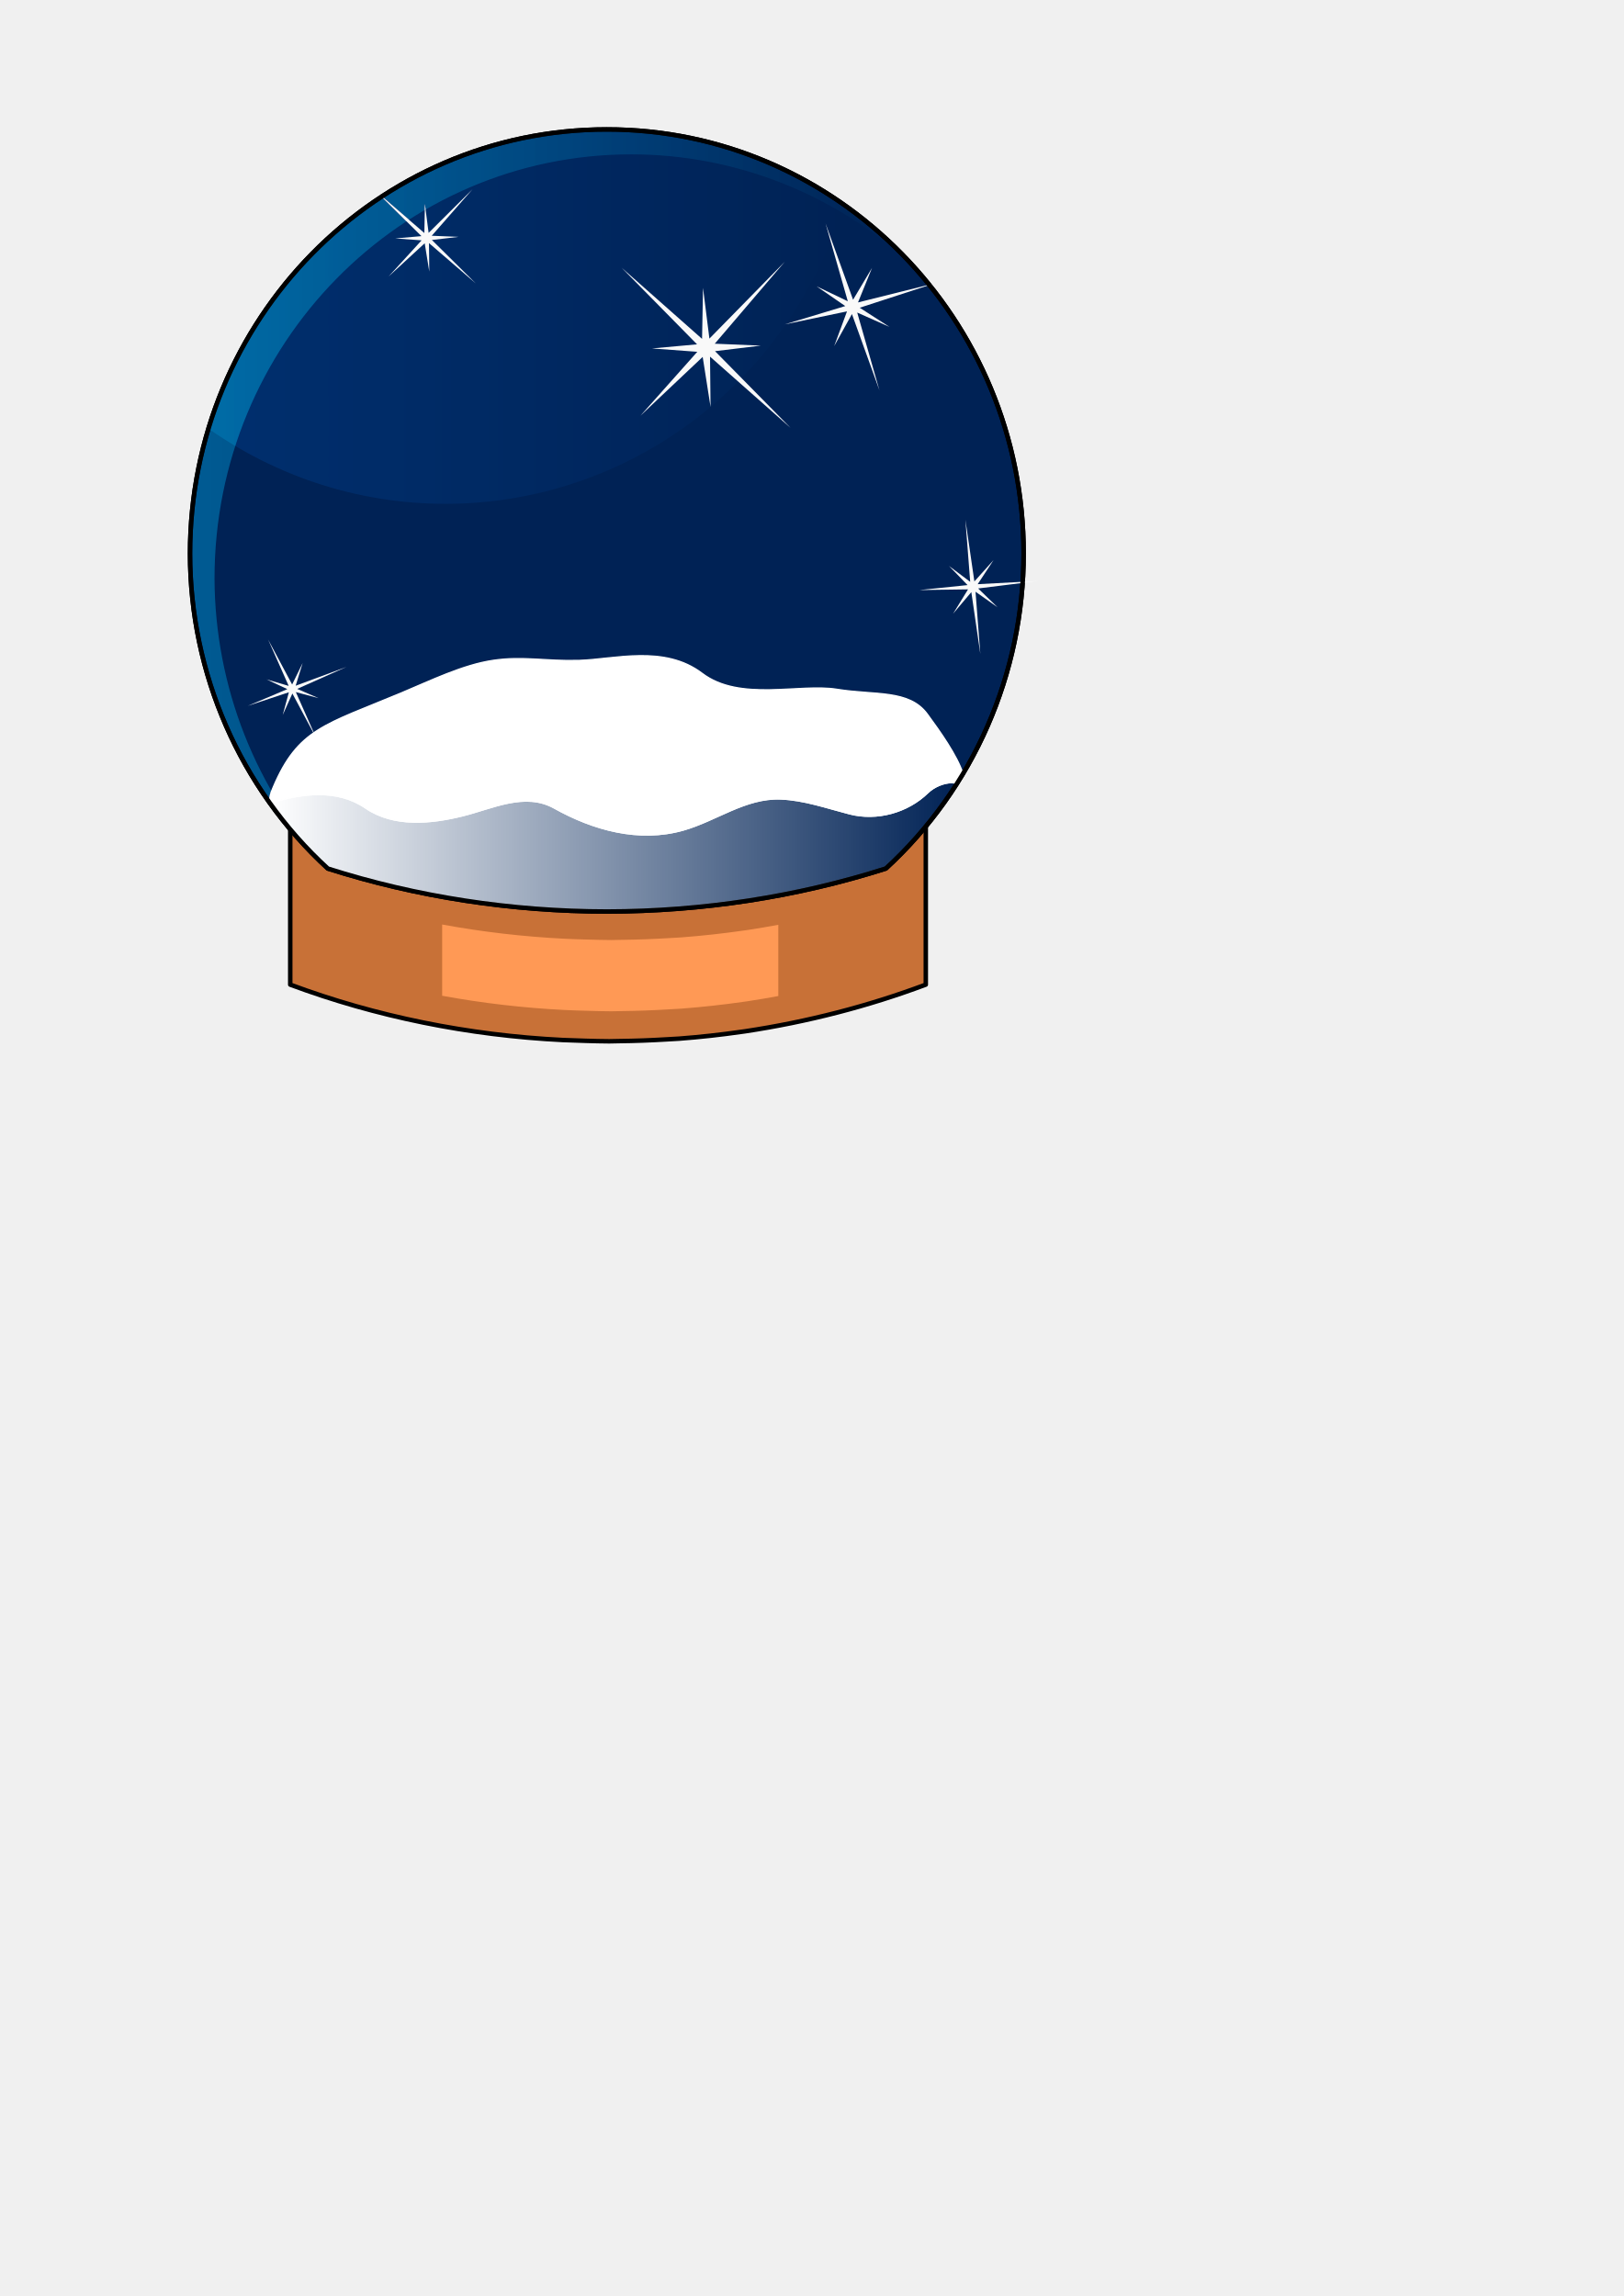
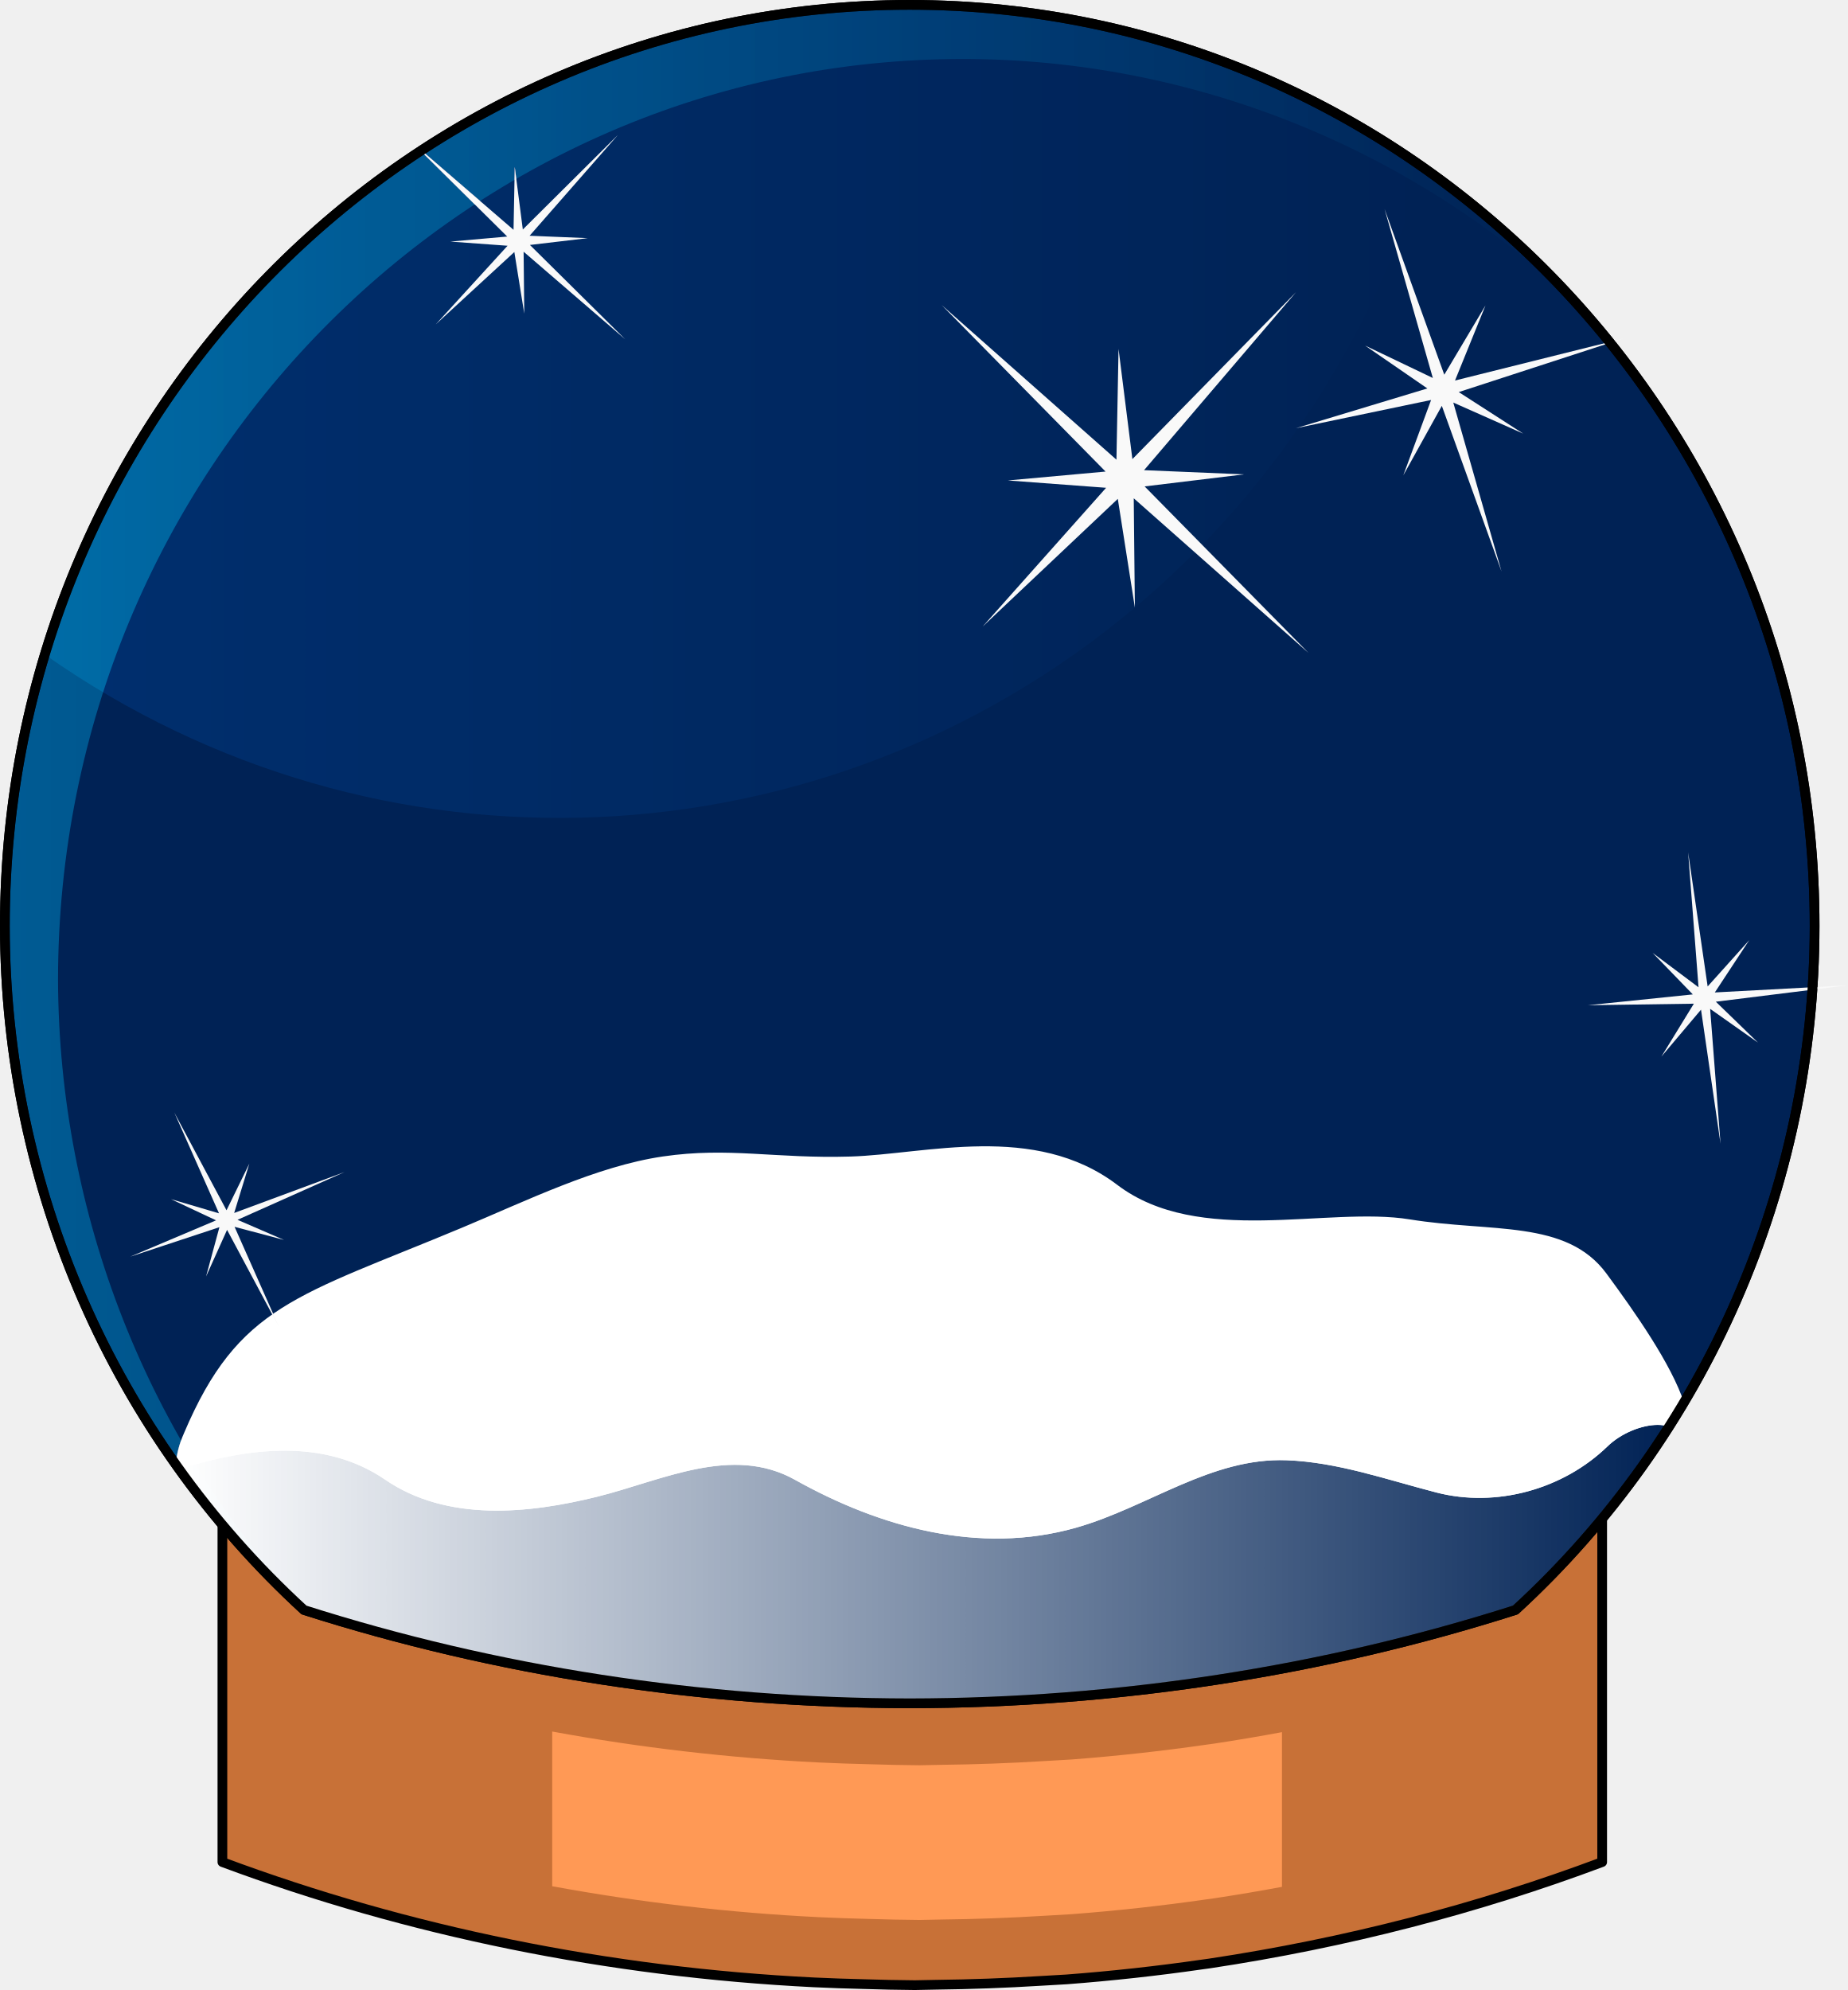
- <svg xmlns="http://www.w3.org/2000/svg" xmlns:xlink="http://www.w3.org/1999/xlink" width="793.701" height="1122.52" viewBox="0 0 210 297" version="1.1" id="svg5">
+ <svg xmlns="http://www.w3.org/2000/svg" xmlns:xlink="http://www.w3.org/1999/xlink" width="416" height="448" viewBox="0 0 110.067 118.533" version="1.1" id="svg5">
  <defs id="defs2">
    <linearGradient id="linearGradient9125">
      <stop style="stop-color:#002255;stop-opacity:1;" offset="0" id="stop9121" />
      <stop style="stop-color:#002255;stop-opacity:0;" offset="1" id="stop9123" />
    </linearGradient>
    <linearGradient id="linearGradient5497-9">
      <stop style="stop-color:#ffffff;stop-opacity:1;" offset="0" id="stop5516" />
      <stop style="stop-color:#ffffff;stop-opacity:0;" offset="1" id="stop5518" />
    </linearGradient>
    <linearGradient xlink:href="#linearGradient5497-9" id="linearGradient5499" x1="159.233" y1="640.102" x2="720.566" y2="640.102" gradientUnits="userSpaceOnUse" gradientTransform="matrix(0.1583796,0,0,0.1612175,9.710731,6.383546)" />
    <linearGradient xlink:href="#linearGradient5497-9" id="linearGradient5982" x1="24.836" y1="95.492" x2="181.249" y2="95.492" gradientUnits="userSpaceOnUse" gradientTransform="matrix(0.5986002,0,0,0.609326,9.710731,6.383546)" />
    <linearGradient xlink:href="#linearGradient9125" id="linearGradient9127" x1="106.841" y1="214.457" x2="629.942" y2="214.457" gradientUnits="userSpaceOnUse" gradientTransform="matrix(0.1583796,0,0,0.1612175,9.710731,6.383546)" />
  </defs>
-   <g id="layer1">
+   <g id="layer1" transform="translate(-24.28827,-16.45361)">
    <path id="path868-3-8" style="fill:#c87137;fill-opacity:1;stroke:#000000;stroke-width:0.579;stroke-linecap:round;stroke-linejoin:round;stroke-miterlimit:4;stroke-dasharray:none;stroke-opacity:1;paint-order:markers fill stroke" d="m 37.538,104.548 v 22.82 a 97.272,77.274 0 0 0 35.258,7.165 97.272,77.274 0 0 0 2.957,0.103 97.272,77.274 0 0 0 3.037,0.062 97.272,77.274 0 0 0 1.274,-0.025 97.272,77.274 0 0 0 6.183,-0.226 97.272,77.274 0 0 0 1.587,-0.092 97.272,77.274 0 0 0 8.058,-0.886 97.272,77.274 0 0 0 0.453,-0.062 97.272,77.274 0 0 0 23.392,-6.04 V 104.548 Z" />
    <path id="path868-3-8-9-4" style="fill:#ff9955;fill-opacity:1;stroke-width:0.764;stroke-linecap:round;stroke-linejoin:round;paint-order:markers fill stroke" d="m 57.186,119.591 v 9.215 a 97.272,77.274 0 0 0 15.896,1.844 97.272,77.274 0 0 0 2.957,0.103 97.272,77.274 0 0 0 3.037,0.062 97.272,77.274 0 0 0 1.274,-0.025 97.272,77.274 0 0 0 6.183,-0.226 97.272,77.274 0 0 0 1.587,-0.092 97.272,77.274 0 0 0 8.058,-0.886 97.272,77.274 0 0 0 0.453,-0.062 97.272,77.274 0 0 0 4.03,-0.681 v -9.215 a 97.272,77.274 0 0 1 -4.03,0.681 97.272,77.274 0 0 1 -0.453,0.062 97.272,77.274 0 0 1 -8.058,0.886 97.272,77.274 0 0 1 -1.587,0.092 97.272,77.274 0 0 1 -6.183,0.226 97.272,77.274 0 0 1 -1.274,0.025 97.272,77.274 0 0 1 -3.037,-0.062 97.272,77.274 0 0 1 -2.957,-0.103 97.272,77.274 0 0 1 -15.896,-1.844 z" />
    <path id="path868-3" style="fill:#002255;stroke:#000000;stroke-width:0.579;stroke-linecap:round;stroke-linejoin:round;stroke-miterlimit:4;stroke-dasharray:none;stroke-opacity:1;paint-order:markers fill stroke" d="M 78.485,16.743 A 53.908,54.874 0 0 0 24.578,71.617 53.908,54.874 0 0 0 42.399,112.351 97.272,77.274 0 0 0 78.485,117.911 97.272,77.274 0 0 0 114.572,112.35 53.908,54.874 0 0 0 132.393,71.617 53.908,54.874 0 0 0 78.485,16.743 Z" />
    <path id="path868-3-0" style="opacity:0.45;mix-blend-mode:screen;fill:url(#linearGradient9127);fill-opacity:1;stroke:none;stroke-width:0.764;stroke-linecap:round;stroke-linejoin:round;stroke-opacity:1;paint-order:markers fill stroke" d="M 78.485,16.743 A 53.908,54.874 0 0 0 27.011,55.476 53.908,54.874 0 0 0 91.898,52.644 53.908,54.874 0 0 0 109.102,26.469 53.908,54.874 0 0 0 78.485,16.743 Z" />
    <path id="path2250" style="fill:#ffffff;stroke:#ffffff;stroke-width:0.16px;stroke-linecap:butt;stroke-linejoin:miter;stroke-opacity:1" d="m 82.732,84.814 c -2.786,0.029 -5.524,0.54 -7.775,0.608 -4.503,0.136 -7.235,-0.581 -11.167,-0.005 -3.931,0.575 -8.121,2.64 -11.941,4.235 -9.813,4.099 -13.297,4.594 -16.522,12.19 -0.289,0.647 -0.452,1.3 -0.495,1.936 a 53.908,54.874 0 0 0 4.431,5.424 c 0.028,0.008 0.059,0.012 0.088,0.019 a 53.908,54.874 0 0 1 -4.3,-5.361 c 0.042,-0.019 0.086,-0.036 0.134,-0.05 3.845,-1.168 8.411,-1.813 12.091,0.709 3.669,2.515 8.496,2.02 12.585,1.003 3.843,-0.955 8.034,-3.119 11.831,-0.995 5.006,2.8 10.924,4.484 16.69,2.842 4.279,-1.219 8.032,-4.19 12.566,-4.018 3.04,0.116 5.916,1.143 8.931,1.923 3.538,0.916 7.499,-0.183 10.121,-2.727 0.831,-0.806 2.081,-1.299 3.04,-1.302 0.249,-5.8e-4 0.476,0.034 0.673,0.102 a 53.908,54.874 0 0 1 -0.972,1.456 c 0.018,-0.005 0.037,-0.013 0.055,-0.018 a 53.908,54.874 0 0 0 1.752,-2.731 c -0.763,-2.318 -2.917,-5.382 -4.622,-7.697 -2.355,-3.197 -6.795,-2.401 -11.667,-3.193 -4.872,-0.792 -12.563,1.646 -17.457,-2.07 -2.447,-1.858 -5.282,-2.31 -8.068,-2.281 z" />
    <path id="path1821" style="fill:#f9f9f9;stroke-width:0.275;stroke-linecap:round;stroke-linejoin:round;paint-order:markers fill stroke" d="m 51.121,30.843 3.385,-0.299 -5.677,-5.62 6.053,5.218 0.073,-3.737 0.48,3.718 5.665,-5.631 -5.261,6.004 3.463,0.142 -3.444,0.406 5.677,5.62 -6.053,-5.218 0.039,3.687 -0.591,-3.668 -4.681,4.309 4.277,-4.683 z" />
    <path id="path2128" style="fill:#f9f9f9;stroke-width:0.233;stroke-linecap:round;stroke-linejoin:round;paint-order:markers fill stroke" d="m 34.476,87.881 2.86,0.844 -2.664,-6.006 3.111,5.824 1.36,-2.78 -0.904,2.94 6.572,-2.435 -6.373,2.843 2.77,1.199 -2.945,-0.782 2.664,6.006 -3.111,-5.824 -1.252,2.778 0.796,-2.937 -5.311,1.754 5.112,-2.162 z" />
    <path id="path2130" style="fill:#f9f9f9;stroke-width:0.479;stroke-linecap:round;stroke-linejoin:round;paint-order:markers fill stroke" d="m 84.329,45.071 5.823,-0.529 -9.765,-9.92 10.413,9.212 0.125,-6.597 0.825,6.563 9.745,-9.94 -9.05,10.599 5.958,0.25 -5.924,0.717 9.765,9.92 -10.413,-9.212 0.067,6.509 -1.017,-6.475 -8.053,7.607 7.357,-8.267 z" />
    <path id="path2132" style="fill:#f9f9f9;stroke-width:0.358;stroke-linecap:round;stroke-linejoin:round;paint-order:markers fill stroke" d="m 105.617,37.039 4.032,1.929 -2.877,-10.068 3.559,9.872 2.454,-4.123 -1.815,4.47 10.004,-2.496 -9.782,3.184 3.841,2.474 -4.166,-1.85 2.877,10.068 -3.559,-9.872 -2.296,4.141 1.656,-4.489 -8.048,1.679 7.826,-2.367 z" />
    <path id="path2134" style="fill:#f9f9f9;stroke-width:0.275;stroke-linecap:round;stroke-linejoin:round;paint-order:markers fill stroke" d="m 122.741,73.21 2.737,2.05 -0.62,-8.036 1.163,7.987 2.478,-2.758 -2.051,3.115 7.907,-0.423 -7.846,0.975 2.51,2.434 -2.85,-2.009 0.62,8.036 -1.163,-7.987 -2.362,2.796 1.935,-3.152 -6.311,0.091 6.249,-0.644 z" />
    <path id="path1541" style="mix-blend-mode:soft-light;fill:url(#linearGradient5982);fill-opacity:1;stroke:none;stroke-width:0.764;stroke-linecap:round;stroke-linejoin:round;stroke-opacity:1;paint-order:markers fill stroke" d="m 78.485,16.743 a 53.908,54.874 0 0 0 -53.908,54.874 53.908,54.874 0 0 0 17.821,40.734 97.272,77.274 0 0 0 0.153,0.045 A 53.908,54.874 0 0 1 27.745,74.841 53.908,54.874 0 0 1 81.653,19.967 53.908,54.874 0 0 1 118.207,34.523 53.908,54.874 0 0 0 78.485,16.743 Z" />
    <path id="path2211" style="fill:url(#linearGradient5499);fill-opacity:1;stroke:#ffffff;stroke-width:0.16px;stroke-linecap:butt;stroke-linejoin:miter;stroke-opacity:1" d="m 123.039,101.247 c -0.959,0.002 -2.209,0.496 -3.04,1.302 -2.622,2.544 -6.582,3.643 -10.121,2.727 -3.015,-0.78 -5.891,-1.808 -8.931,-1.923 -4.533,-0.172 -8.286,2.799 -12.566,4.018 -5.766,1.642 -11.684,-0.042 -16.69,-2.842 -3.797,-2.124 -7.988,0.04 -11.831,0.995 -4.09,1.016 -8.916,1.511 -12.585,-1.003 -3.68,-2.522 -8.246,-1.877 -12.091,-0.709 -0.048,0.014 -0.092,0.032 -0.134,0.05 a 53.908,54.874 0 0 0 7.348,8.489 97.272,77.274 0 0 0 36.086,5.561 97.272,77.274 0 0 0 36.086,-5.561 53.908,54.874 0 0 0 9.141,-11.002 c -0.197,-0.069 -0.424,-0.103 -0.673,-0.102 z" />
    <path id="path11172" style="fill:none;stroke:#000000;stroke-width:0.579;stroke-linecap:round;stroke-linejoin:round;stroke-miterlimit:4;stroke-dasharray:none;stroke-opacity:1;paint-order:markers fill stroke" d="M 78.485,16.743 A 53.908,54.874 0 0 0 24.578,71.617 53.908,54.874 0 0 0 42.399,112.351 97.272,77.274 0 0 0 78.485,117.911 97.272,77.274 0 0 0 114.572,112.35 53.908,54.874 0 0 0 132.393,71.617 53.908,54.874 0 0 0 78.485,16.743 Z" />
  </g>
</svg>
